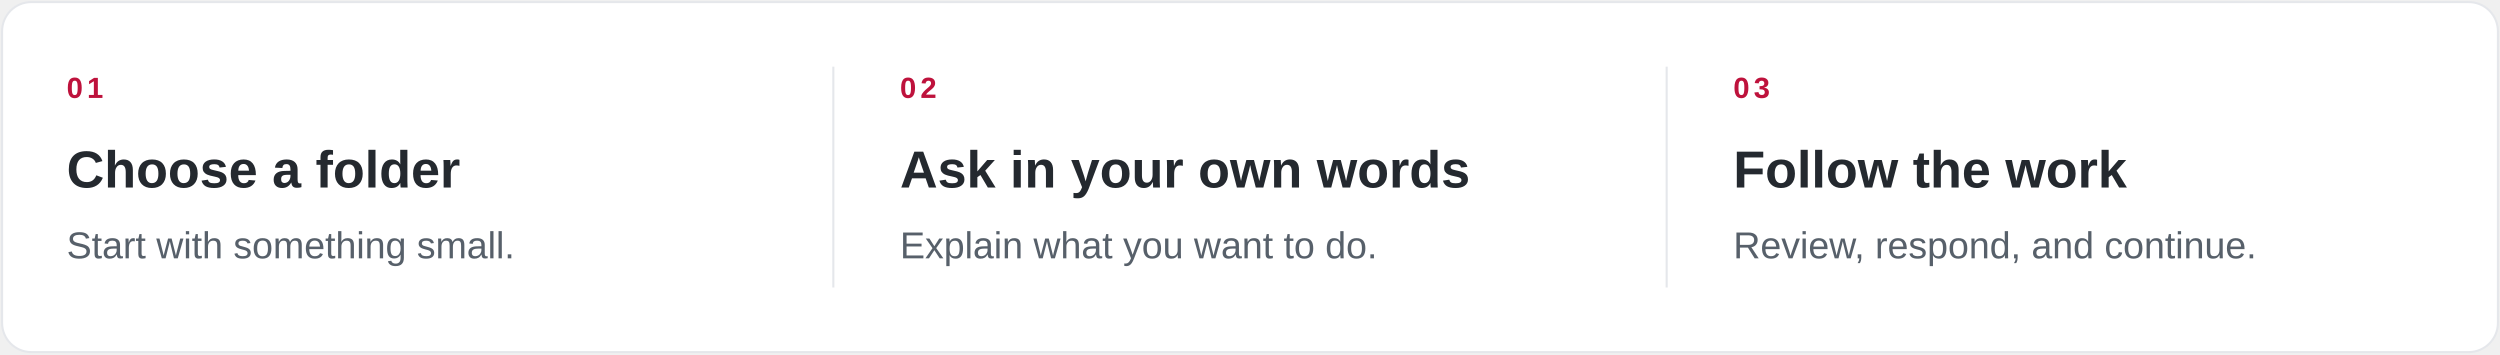
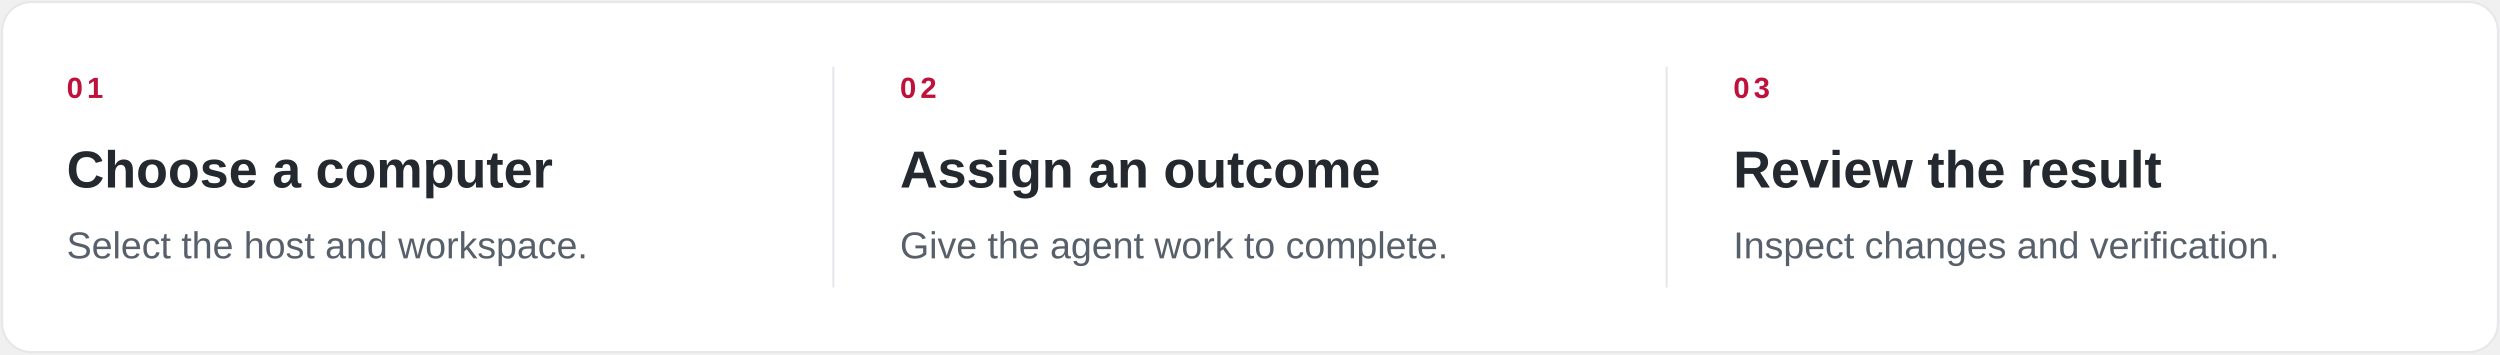
<svg xmlns="http://www.w3.org/2000/svg" width="1200" height="170" viewBox="0 0 1200 170" role="img" aria-labelledby="title">
  <rect x="1" y="1" width="1198" height="168" rx="14" fill="#ffffff" stroke="#e5e7eb" />
  <path d="M400 32V138M800 32V138" stroke="#e5e7eb" />
  <text x="32" y="47" fill="#be123c" font-family="Arial, sans-serif" font-size="14" font-weight="700" letter-spacing="2">01</text>
-   <text x="32" y="90" fill="#24292f" font-family="Arial, sans-serif" font-size="25" font-weight="700">Choose a folder</text>
-   <text x="32" y="124" fill="#57606a" font-family="Arial, sans-serif" font-size="18">Start with something small.</text>
+   <text x="32" y="90" fill="#24292f" font-family="Arial, sans-serif" font-size="25" font-weight="700">Choose a computer</text>
+   <text x="32" y="124" fill="#57606a" font-family="Arial, sans-serif" font-size="18">Select the host and workspace.</text>
  <text x="432" y="47" fill="#be123c" font-family="Arial, sans-serif" font-size="14" font-weight="700" letter-spacing="2">02</text>
-   <text x="432" y="90" fill="#24292f" font-family="Arial, sans-serif" font-size="25" font-weight="700">Ask in your own words</text>
-   <text x="432" y="124" fill="#57606a" font-family="Arial, sans-serif" font-size="18">Explain what you want to do.</text>
+   <text x="432" y="90" fill="#24292f" font-family="Arial, sans-serif" font-size="25" font-weight="700">Assign an outcome</text>
+   <text x="432" y="124" fill="#57606a" font-family="Arial, sans-serif" font-size="18">Give the agent work to complete.</text>
  <text x="832" y="47" fill="#be123c" font-family="Arial, sans-serif" font-size="14" font-weight="700" letter-spacing="2">03</text>
-   <text x="832" y="90" fill="#24292f" font-family="Arial, sans-serif" font-size="25" font-weight="700">Follow the work</text>
-   <text x="832" y="124" fill="#57606a" font-family="Arial, sans-serif" font-size="18">Review, respond, and continue.</text>
+   <text x="832" y="90" fill="#24292f" font-family="Arial, sans-serif" font-size="25" font-weight="700">Review the result</text>
+   <text x="832" y="124" fill="#57606a" font-family="Arial, sans-serif" font-size="18">Inspect changes and verification.</text>
</svg>
